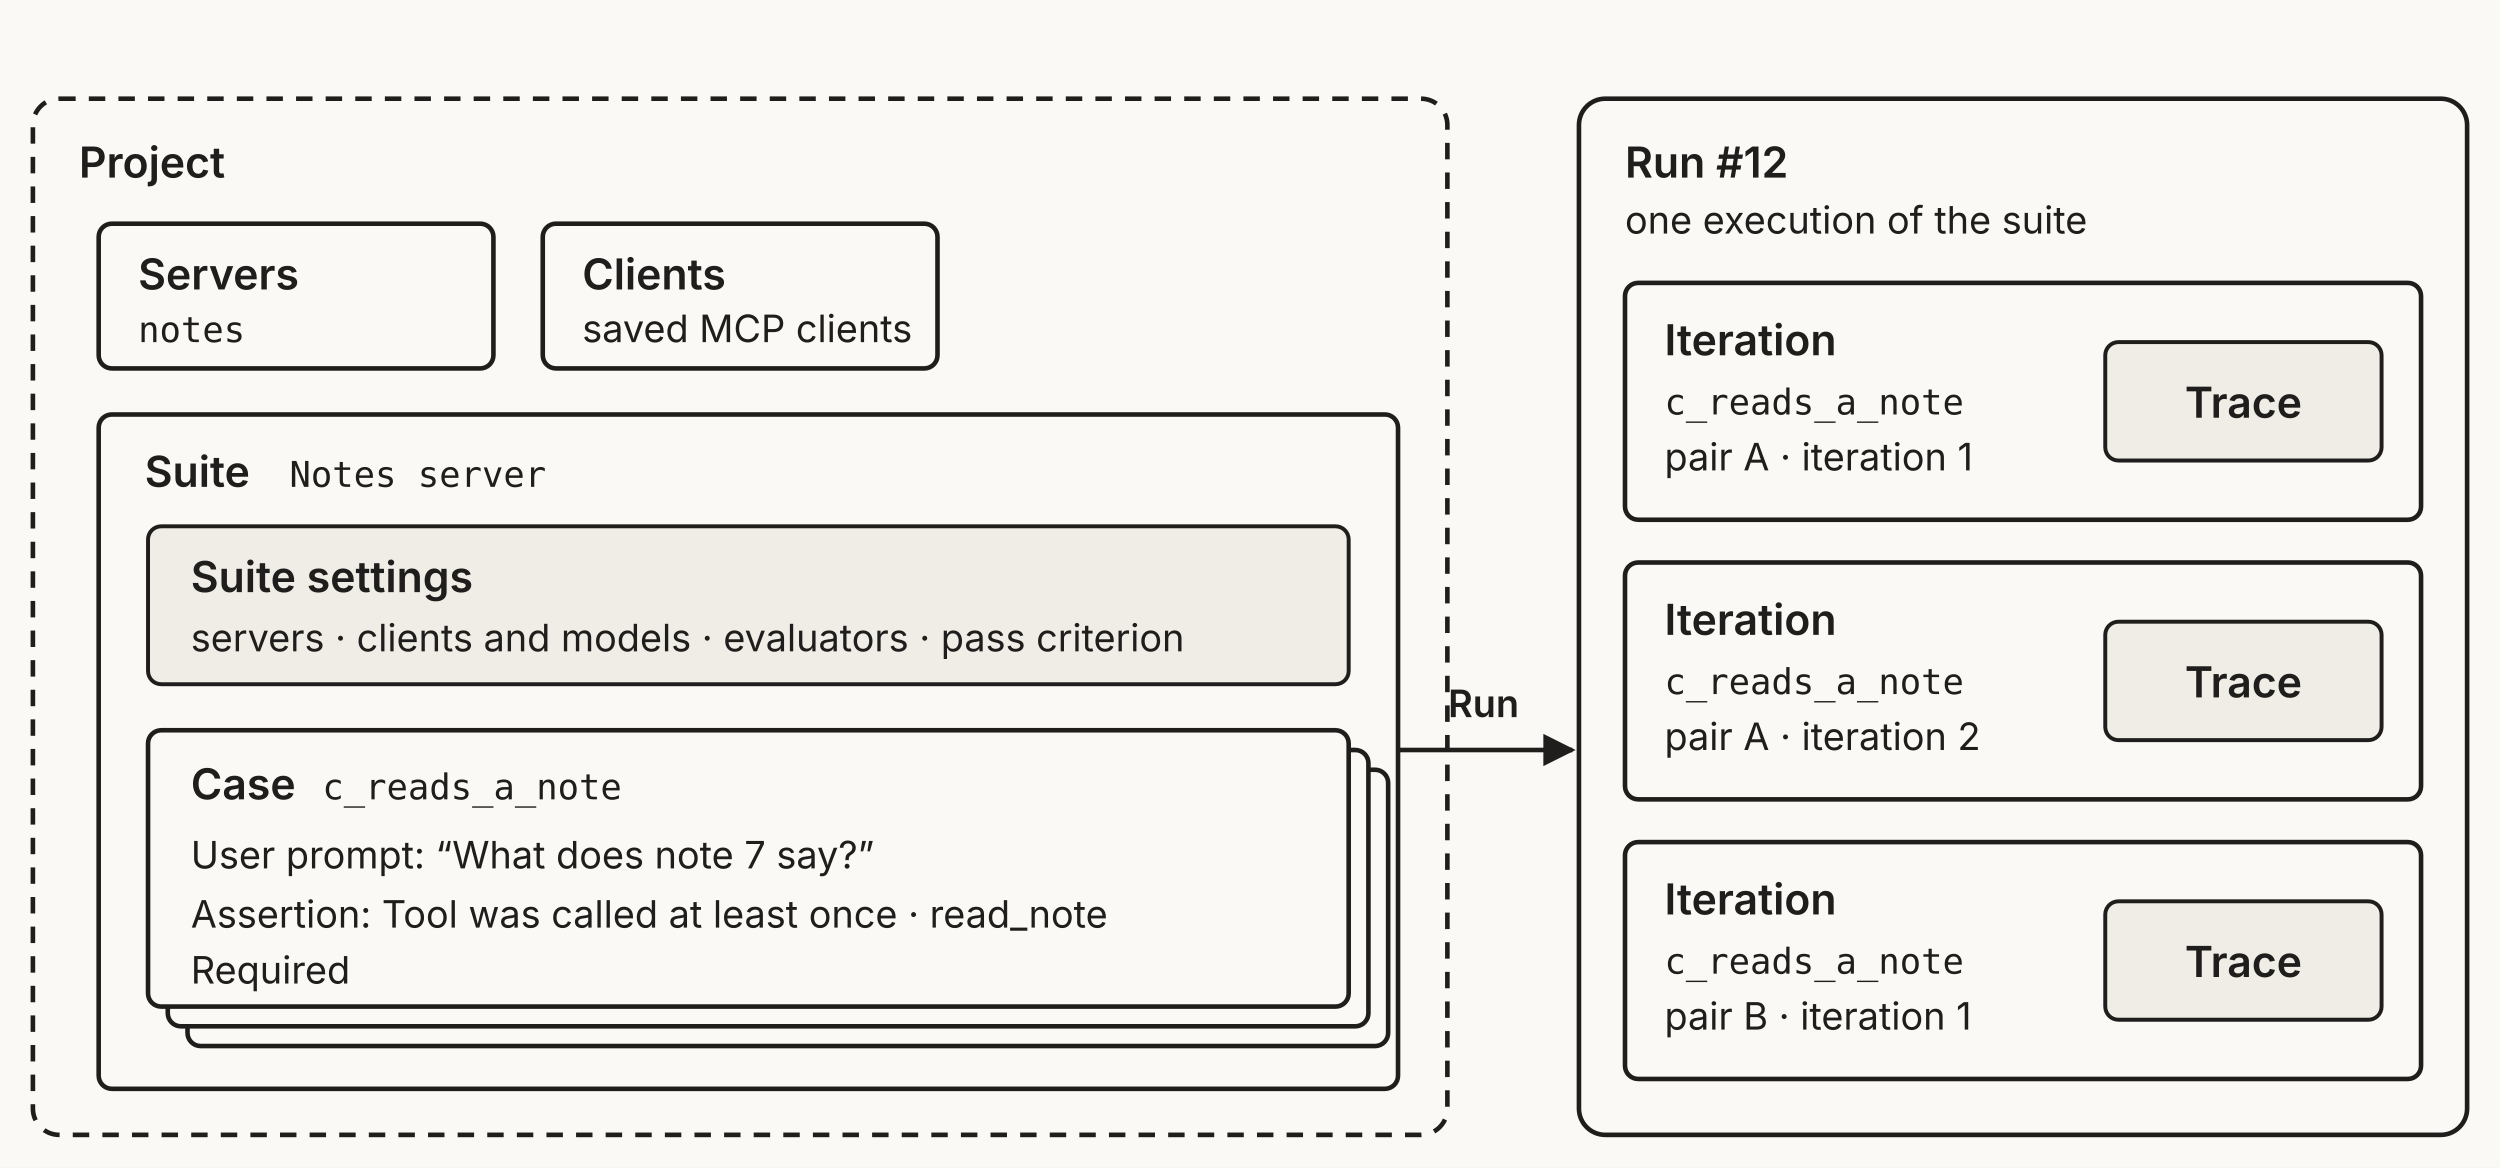
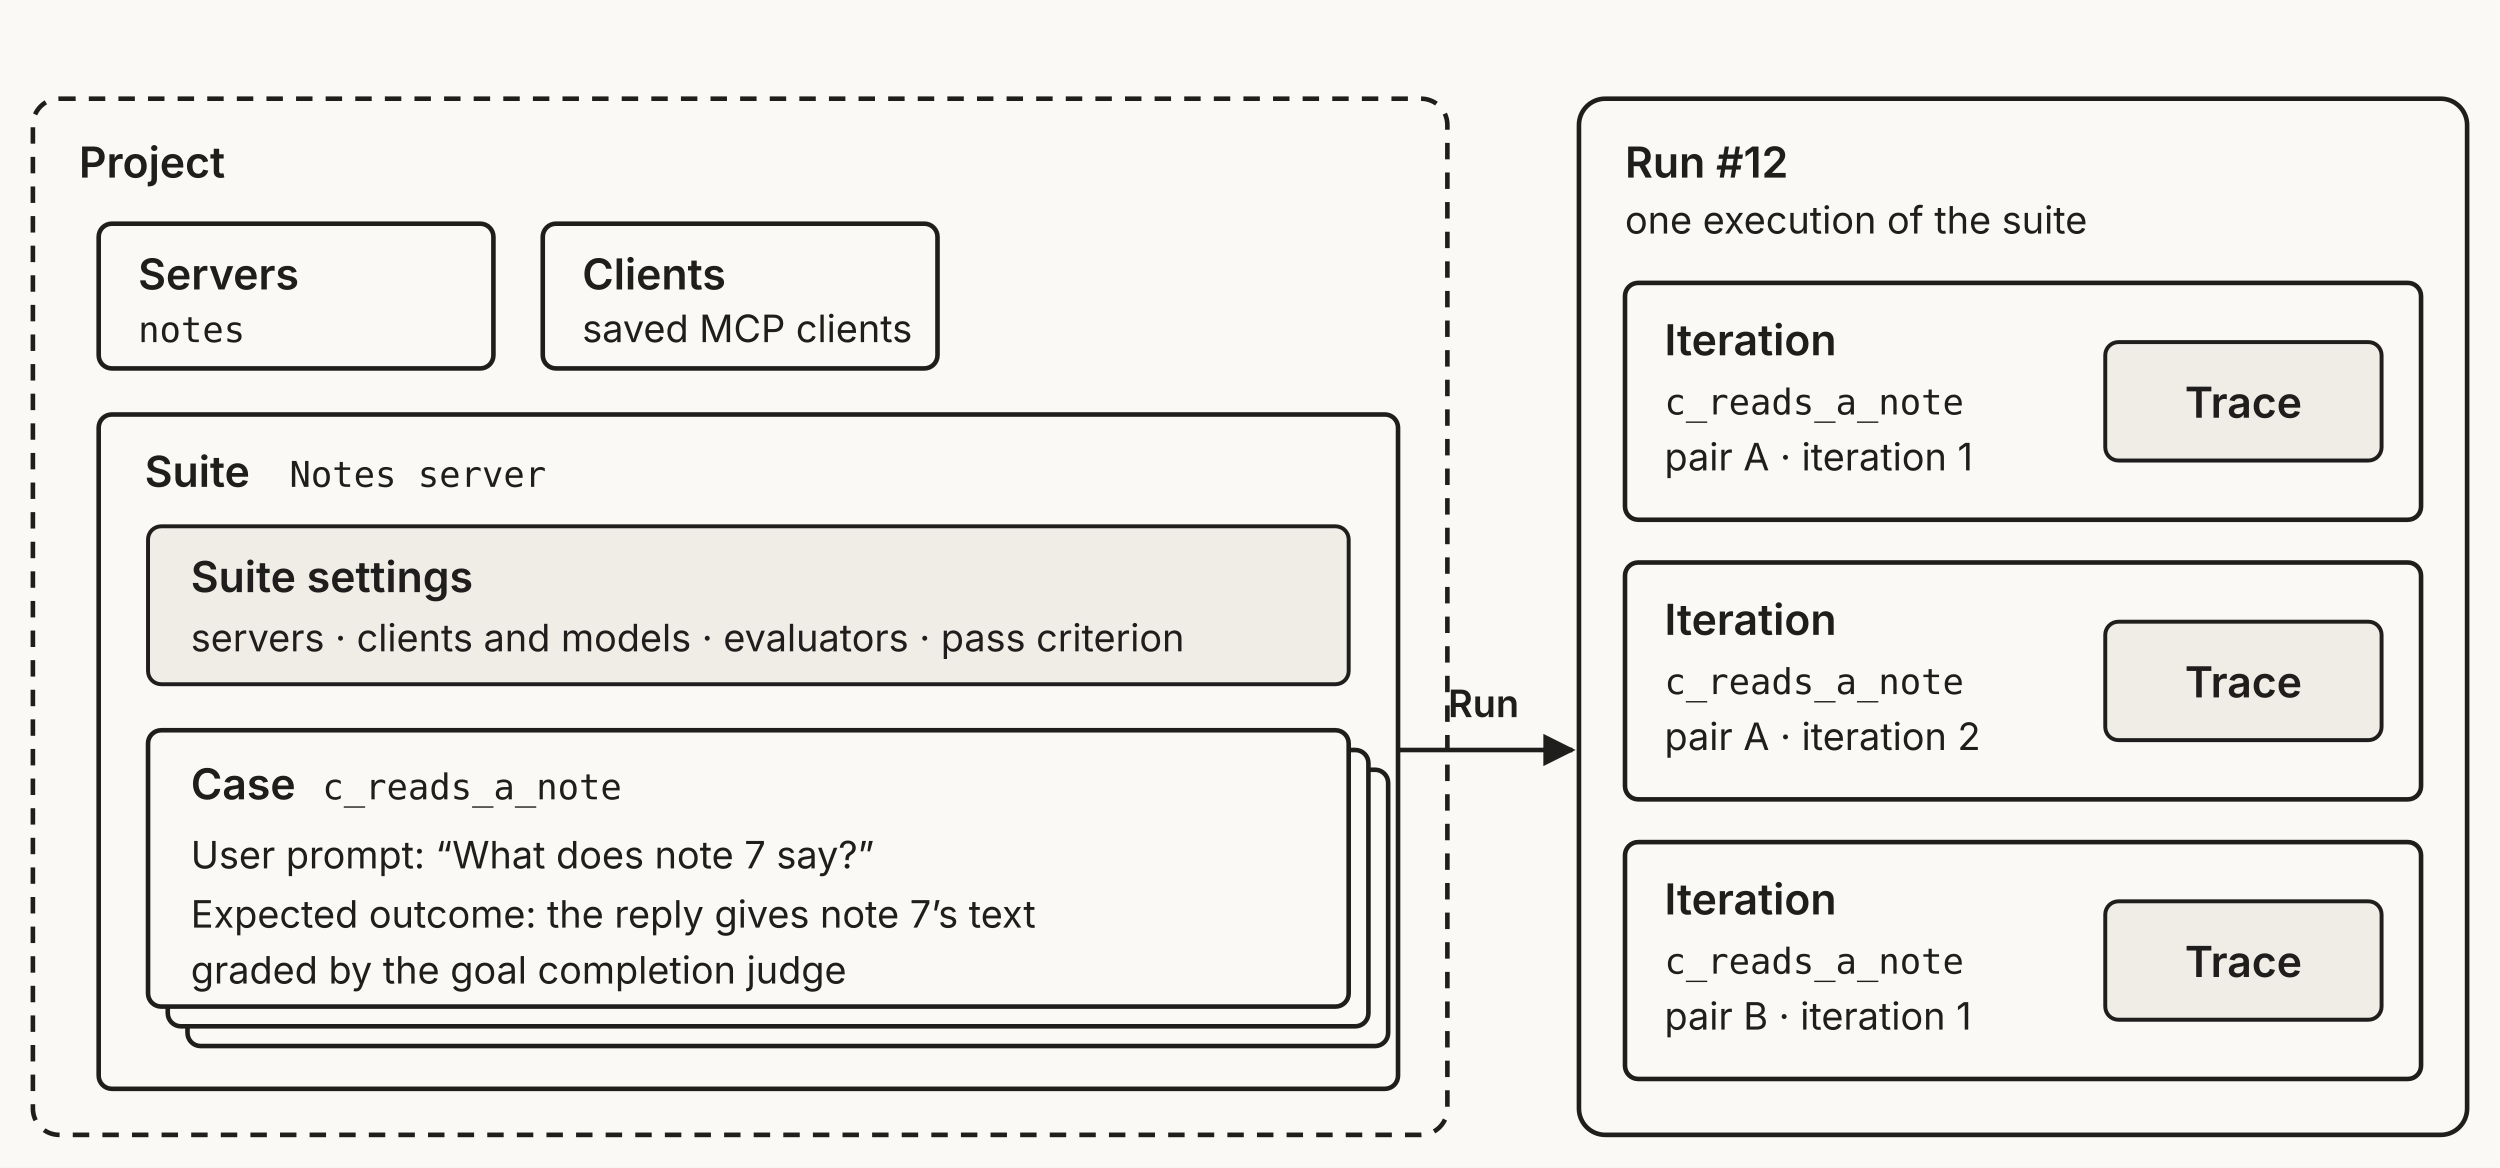
<svg xmlns="http://www.w3.org/2000/svg" viewBox="0 0 760 355" width="760" height="355" role="img" aria-label="What an eval is made of">
  <style>text{fill:#1f1e1d;font-family:Inter,-apple-system,BlinkMacSystemFont,'Segoe UI',Helvetica,Arial,sans-serif;font-size:13px}
.sm{font-size:11.5px}
.mono{font-family:'JetBrains Mono',ui-monospace,Menlo,Consolas,monospace}
.sm.mono{font-size:10.8px}
.h{font-weight:600}
.i{font-style:italic;fill:#5e5d59}
.big{font-size:34px;font-weight:600;font-family:'JetBrains Mono',ui-monospace,Menlo,Consolas,monospace}
.b{fill:#faf9f5;stroke:#1f1e1d;stroke-width:1.4}
.s{fill:#efede6;stroke:#1f1e1d;stroke-width:1.2}
.dash{stroke-dasharray:5 4}
.thick{stroke-width:2.6}
.none{fill:none;stroke:#1f1e1d}
.fill{fill:#1f1e1d;stroke:#1f1e1d}
.ln{stroke:#1f1e1d;stroke-width:1.4;fill:none;marker-end:url(#ah)}
.ln-plain{stroke:#1f1e1d;stroke-width:1.4;fill:none}
.rule{stroke:#5e5d59;stroke-width:1.2;fill:none}
.ahp{fill:#1f1e1d}
.red{fill:#c62828;stroke:none}
.rt{fill:#ffffff;font-size:12px;font-weight:600}
</style>
  <defs>
    <marker id="ah" viewBox="0 0 10 10" refX="9" refY="5" markerWidth="7" markerHeight="7" orient="auto-start-reverse">
      <path d="M0,0 L10,5 L0,10 z" class="ahp" />
    </marker>
  </defs>
  <rect width="760" height="355" fill="#faf9f5" />
  <rect x="10" y="30" width="430" height="315" rx="8" class="b dash" />
  <text x="24" y="54" class="h" text-anchor="start">Project</text>
  <rect x="30" y="68" width="120" height="44" rx="4" class="b" />
  <text x="42" y="88" class="h" text-anchor="start">Servers</text>
  <text x="42" y="104" class="sm mono" text-anchor="start">notes</text>
  <rect x="165" y="68" width="120" height="44" rx="4" class="b" />
  <text x="177" y="88" class="h" text-anchor="start">Clients</text>
  <text x="177" y="104" class="sm" text-anchor="start">saved MCP clients</text>
  <rect x="30" y="126" width="395" height="205" rx="4" class="b" />
  <text x="44" y="148" class="h" text-anchor="start">Suite</text>
  <text x="88" y="148" class="sm mono" text-anchor="start">Notes server</text>
  <rect x="45" y="160" width="365" height="48" rx="4" class="s" />
  <text x="58" y="180" class="h" text-anchor="start">Suite settings</text>
  <text x="58" y="198" class="sm" text-anchor="start">servers · clients and models · evaluators · pass criterion</text>
  <rect x="57" y="234" width="365" height="84" rx="4" class="b" />
  <rect x="51" y="228" width="365" height="84" rx="4" class="b" />
  <rect x="45" y="222" width="365" height="84" rx="4" class="b" />
  <text x="58" y="243" class="h" text-anchor="start">Case</text>
  <text x="98" y="243" class="sm mono" text-anchor="start">c_reads_a_note</text>
  <text x="58" y="264" class="sm" text-anchor="start">User prompt: “What does note 7 say?”</text>
-   <text x="58" y="282" class="sm" text-anchor="start">Assertion: Tool was called at least once · read_note</text>
-   <text x="58" y="299" class="sm" text-anchor="start">Required</text>
+   <text x="58" y="282" class="sm" text-anchor="start">Expected outcome: the reply gives note 7’s text</text>
+   <text x="58" y="299" class="sm" text-anchor="start">graded by the goal completion judge</text>
  <line x1="425" y1="228" x2="478" y2="228" class="ln" />
  <text x="451" y="218" class="sm h" text-anchor="middle">Run</text>
  <rect x="480" y="30" width="270" height="315" rx="8" class="b" />
  <text x="494" y="54" class="h" text-anchor="start">Run #12</text>
  <text x="494" y="71" class="sm" text-anchor="start">one execution of the suite</text>
  <rect x="494" y="86" width="242" height="72" rx="4" class="b" />
  <text x="506" y="108" class="h" text-anchor="start">Iteration</text>
  <text x="506" y="126" class="sm mono" text-anchor="start">c_reads_a_note</text>
  <text x="506" y="143" class="sm" text-anchor="start">pair A · iteration 1</text>
  <rect x="640" y="104" width="84" height="36" rx="4" class="s" />
  <text x="682" y="127" class="h" text-anchor="middle">Trace</text>
  <rect x="494" y="171" width="242" height="72" rx="4" class="b" />
  <text x="506" y="193" class="h" text-anchor="start">Iteration</text>
  <text x="506" y="211" class="sm mono" text-anchor="start">c_reads_a_note</text>
  <text x="506" y="228" class="sm" text-anchor="start">pair A · iteration 2</text>
  <rect x="640" y="189" width="84" height="36" rx="4" class="s" />
  <text x="682" y="212" class="h" text-anchor="middle">Trace</text>
  <rect x="494" y="256" width="242" height="72" rx="4" class="b" />
  <text x="506" y="278" class="h" text-anchor="start">Iteration</text>
  <text x="506" y="296" class="sm mono" text-anchor="start">c_reads_a_note</text>
  <text x="506" y="313" class="sm" text-anchor="start">pair B · iteration 1</text>
  <rect x="640" y="274" width="84" height="36" rx="4" class="s" />
  <text x="682" y="297" class="h" text-anchor="middle">Trace</text>
</svg>
